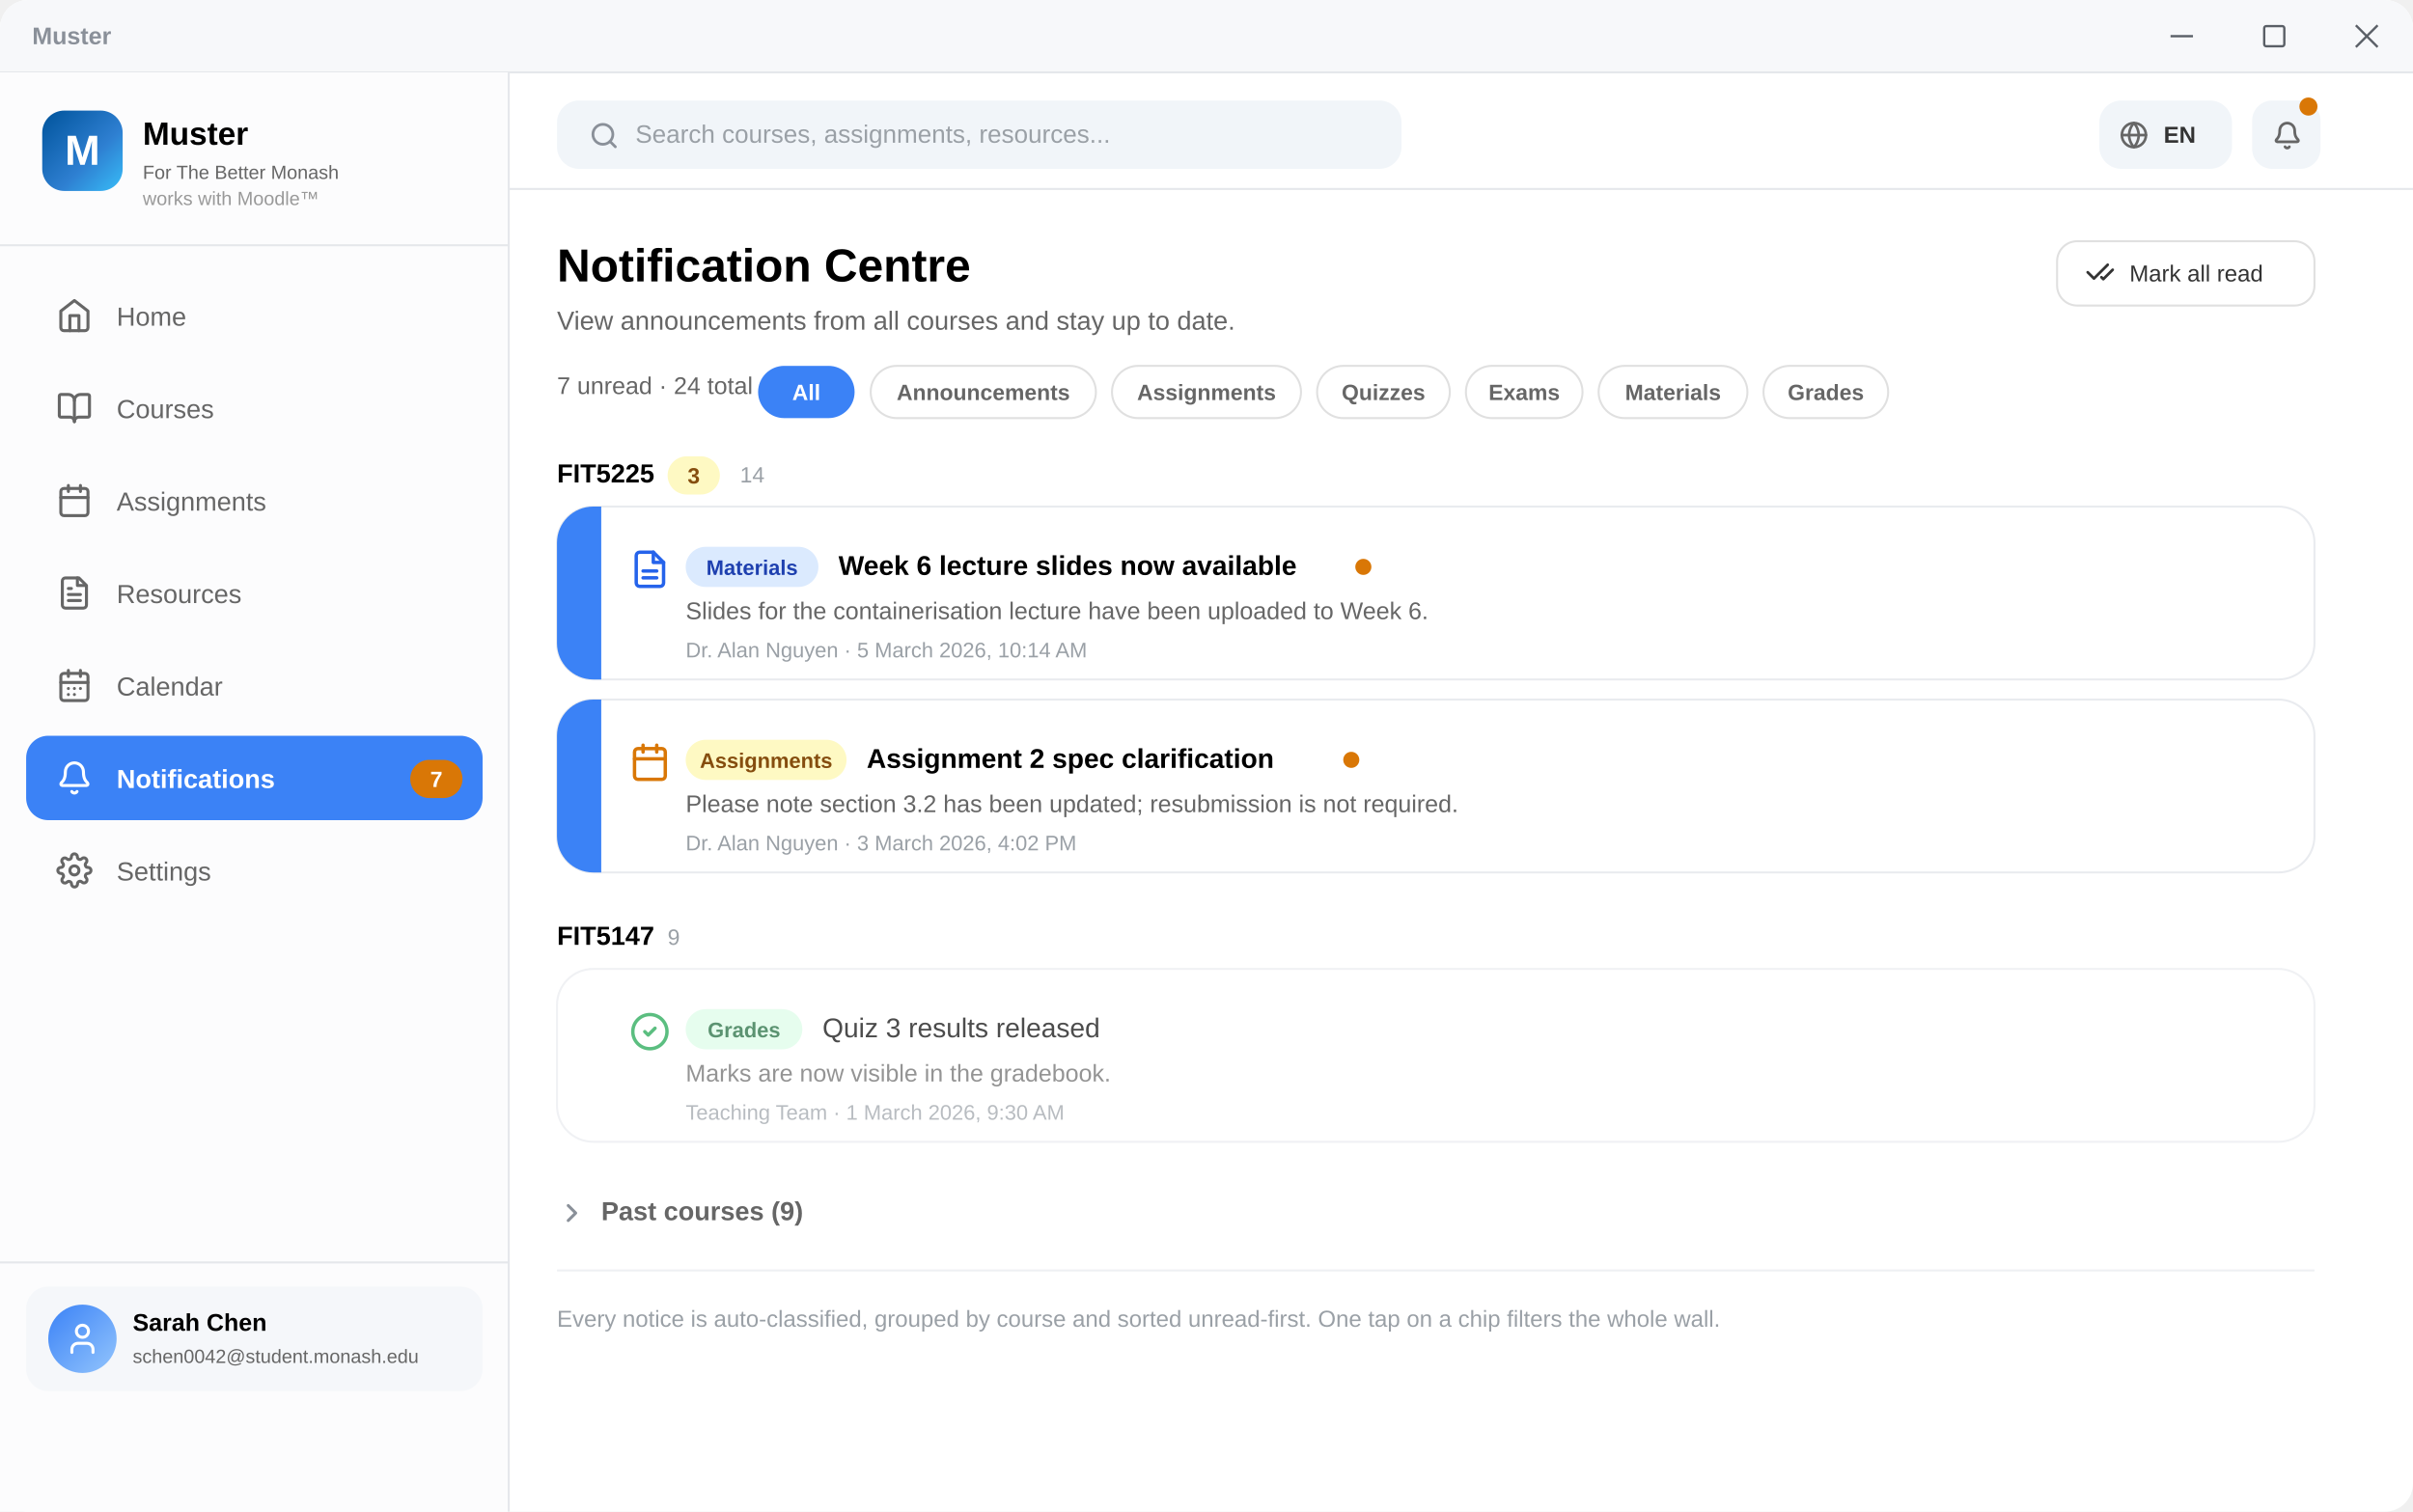
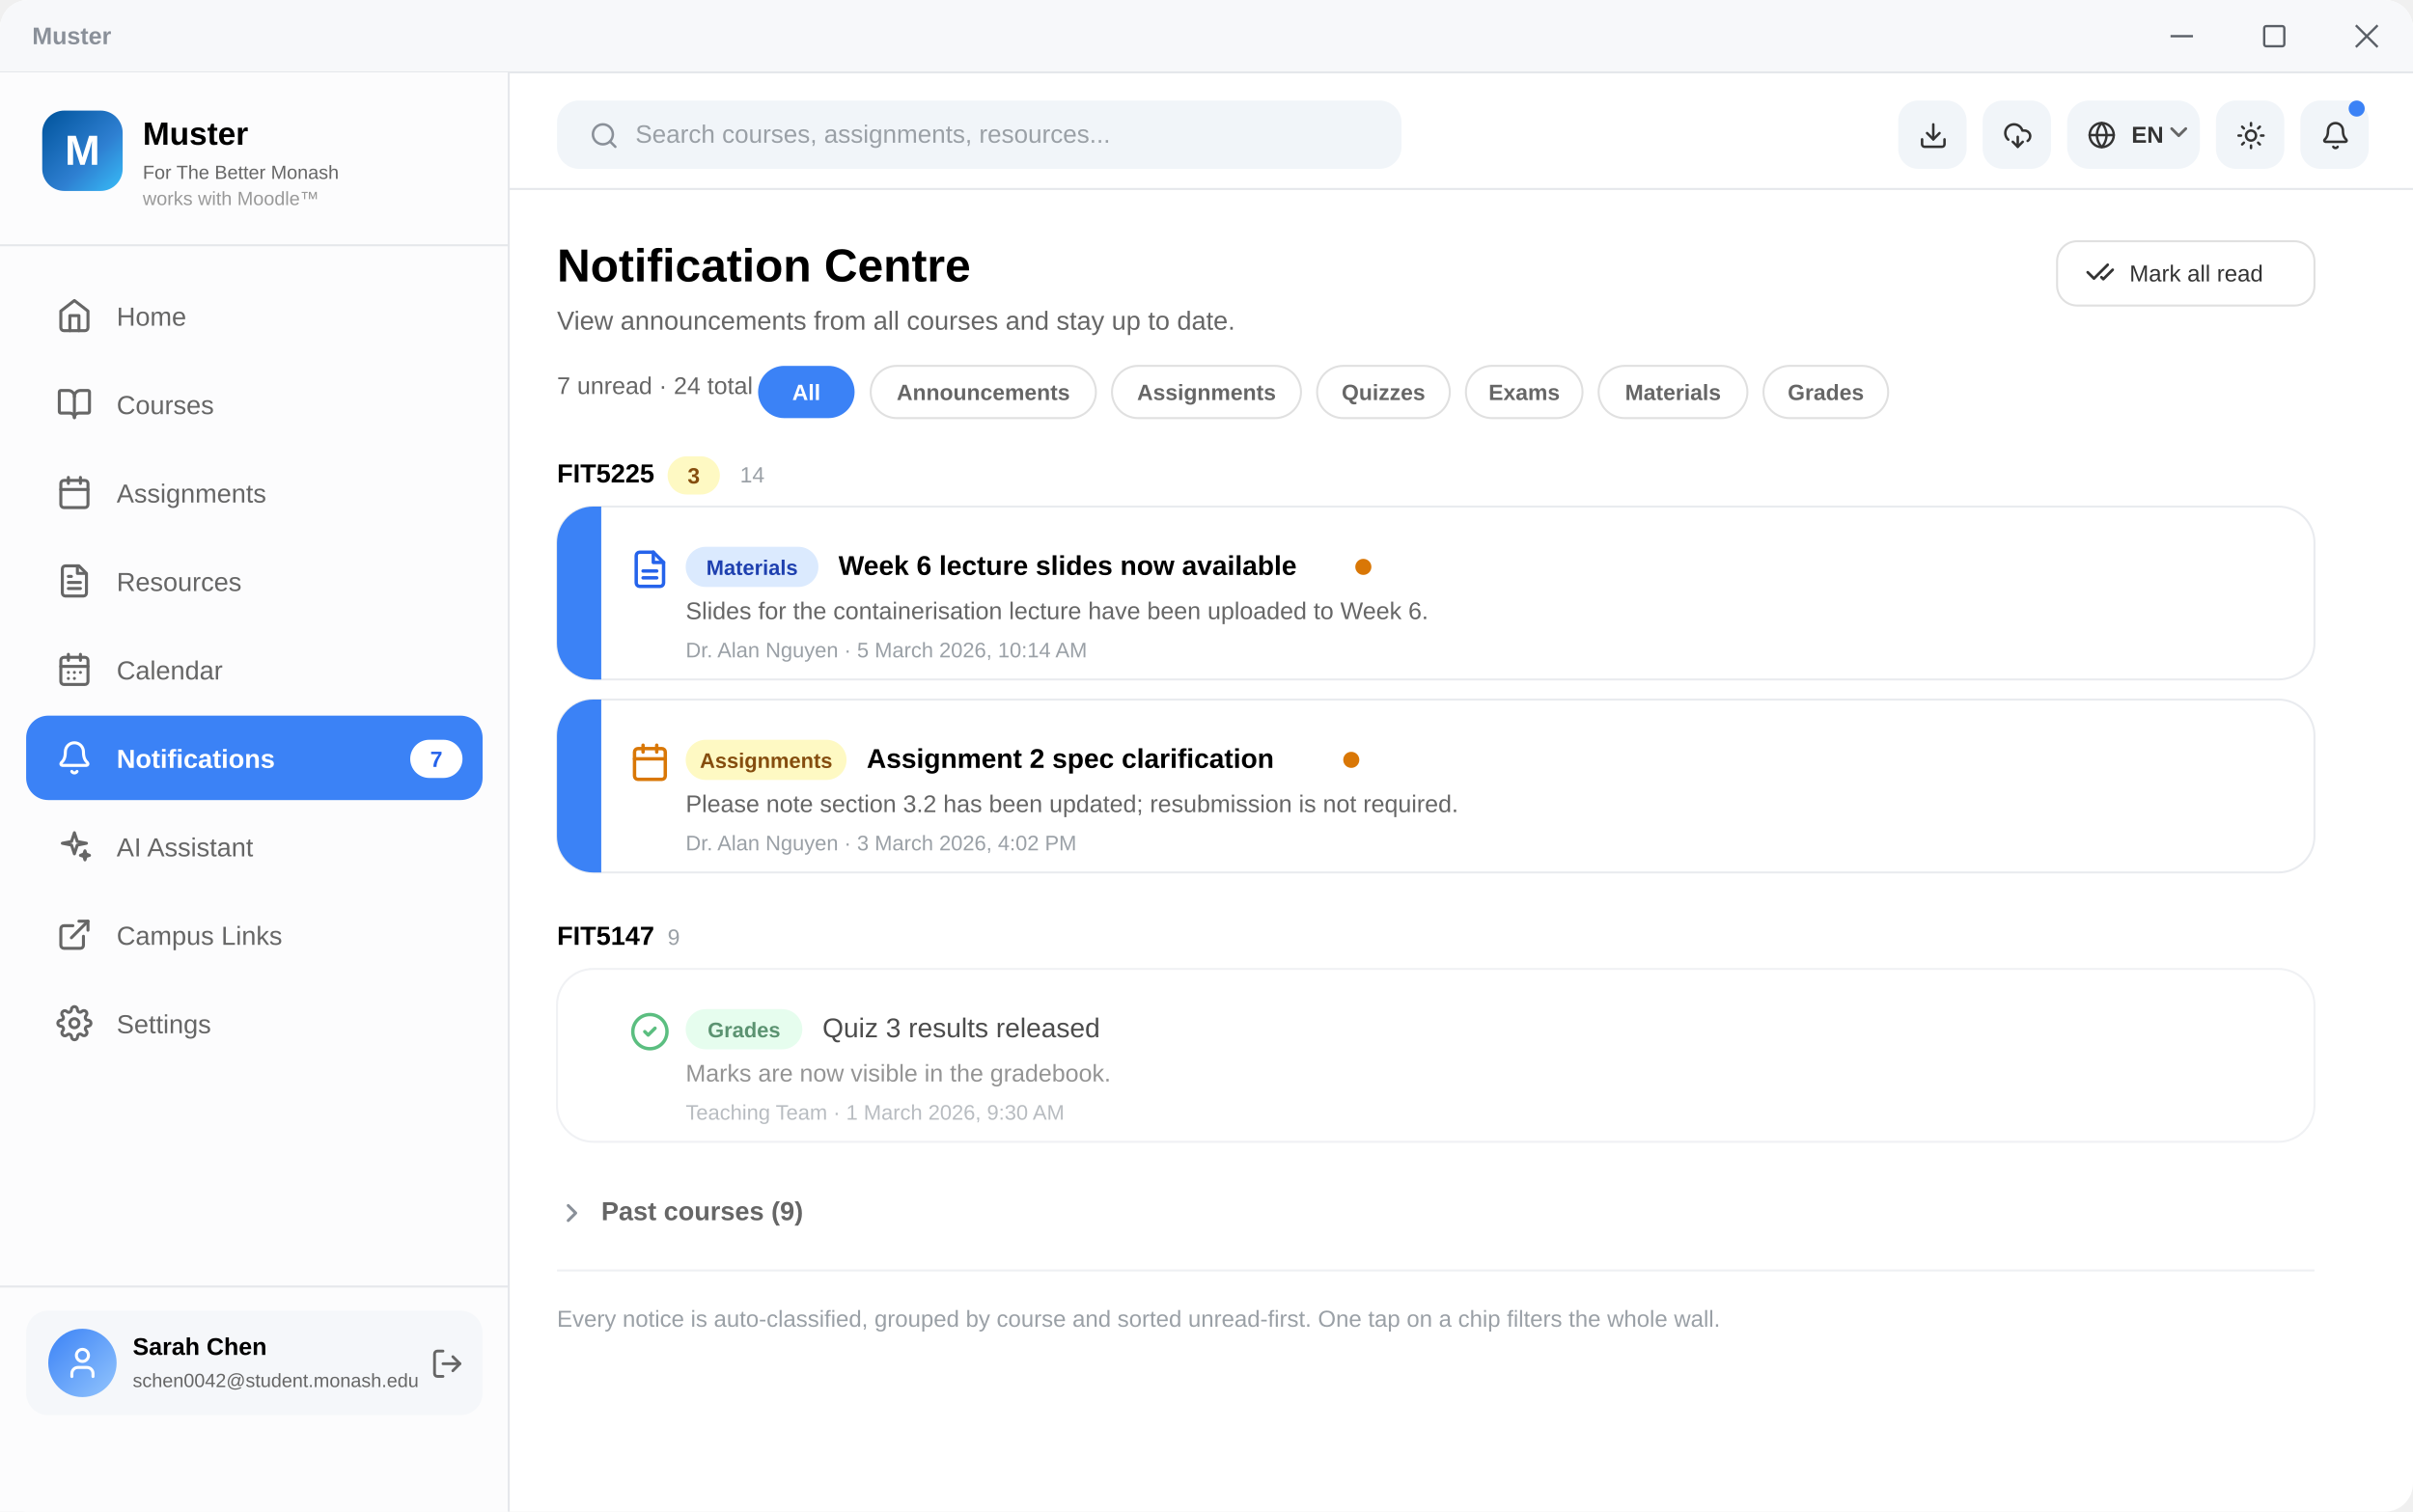
<svg xmlns="http://www.w3.org/2000/svg" width="1200" height="752" viewBox="0 0 1200 752" role="img" aria-label="Muster notification centre: auto-classified announcements grouped by course">
  <defs>
+     <linearGradient id="logoGN" x1="0%" y1="0%" x2="100%" y2="100%">
+       <stop offset="0%" stop-color="#00539B" />
+       <stop offset="60%" stop-color="#2E7FD1" />
+       <stop offset="100%" stop-color="#38BDF8" />
+     </linearGradient>
+     <linearGradient id="avaGN" x1="0%" y1="0%" x2="100%" y2="100%">
+       <stop offset="0%" stop-color="#3B82F6" />
+       <stop offset="100%" stop-color="#93C5FD" />
+     </linearGradient>
    <linearGradient id="lg3" x1="0%" y1="0%" x2="100%" y2="100%">
      <stop offset="0%" stop-color="#00539B" />
      <stop offset="60%" stop-color="#2E7FD1" />
      <stop offset="100%" stop-color="#38BDF8" />
    </linearGradient>
    <linearGradient id="av3" x1="0%" y1="0%" x2="100%" y2="100%">
      <stop offset="0%" stop-color="#3B82F6" />
      <stop offset="100%" stop-color="#93C5FD" />
    </linearGradient>
  </defs>
  <rect x="0" y="0" width="1200" height="752" rx="14" fill="#FFFFFF" />
  <path d="M14 0h1172a14 14 0 0 1 14 14v22H0V14A14 14 0 0 1 14 0z" fill="#F7F8FA" />
  <line x1="0" y1="36" x2="1200" y2="36" stroke="#E5E7EB" />
  <g stroke="#5A5F66" stroke-width="1.15" fill="none" stroke-linecap="square">
    <path d="M1080 18h10" />
    <rect x="1126" y="13" width="10" height="10" rx="1" />
    <path d="M1172 13l10 10M1182 13l-10 10" />
  </g>
  <text x="16" y="22" font-family="Segoe UI, Helvetica Neue, Arial, sans-serif" font-size="12" font-weight="600" fill="#8A9099">Muster</text>
  <g font-family="Segoe UI, Helvetica Neue, Arial, sans-serif">
    <rect x="0" y="36" width="253" height="716" fill="#FCFCFD" />
    <line x1="253" y1="36" x2="253" y2="752" stroke="#E5E7EB" />
    <line x1="0" y1="122" x2="253" y2="122" stroke="#E5E7EB" />
-     <rect x="21" y="55" width="40" height="40" rx="11" fill="url(#lg3)" />
+     <rect x="21" y="55" width="40" height="40" rx="11" fill="url(#logoGN)" />
    <text x="41" y="82" text-anchor="middle" font-size="21" font-weight="800" fill="#FFFFFF">M</text>
    <text x="71" y="72" font-size="16" font-weight="700" fill="#000000">Muster</text>
    <text x="71" y="89" font-size="9.5" fill="#666666">For The Better Monash</text>
    <text x="71" y="102" font-size="9.5" fill="#999999">works with Moodle™</text>
-     <g fill="#666666" font-size="13" font-weight="500">
-       <g transform="translate(28,148) scale(0.75)" fill="none" stroke="#666666" stroke-width="2" stroke-linecap="round" stroke-linejoin="round">
-         <path d="M3 9l9-7 9 7v11a2 2 0 0 1-2 2H5a2 2 0 0 1-2-2z" />
-         <path d="M9 22V12h6v10" />
-       </g>
-       <text x="58" y="162">Home</text>
-       <g transform="translate(28,194) scale(0.75)" fill="none" stroke="#666666" stroke-width="2" stroke-linecap="round" stroke-linejoin="round">
-         <path d="M12 7v14" />
-         <path d="M3 18a1 1 0 0 1-1-1V4a1 1 0 0 1 1-1h5a4 4 0 0 1 4 4 4 4 0 0 1 4-4h5a1 1 0 0 1 1 1v13a1 1 0 0 1-1 1h-6a3 3 0 0 0-3 3 3 3 0 0 0-3-3z" />
-       </g>
-       <text x="58" y="208">Courses</text>
-       <g transform="translate(28,240) scale(0.75)" fill="none" stroke="#666666" stroke-width="2" stroke-linecap="round" stroke-linejoin="round">
-         <rect x="3" y="4" width="18" height="18" rx="2" />
-         <path d="M16 2v4" />
-         <path d="M8 2v4" />
-         <path d="M3 10h18" />
-       </g>
-       <text x="58" y="254">Assignments</text>
-       <g transform="translate(28,286) scale(0.75)" fill="none" stroke="#666666" stroke-width="2" stroke-linecap="round" stroke-linejoin="round">
-         <path d="M15 2H6a2 2 0 0 0-2 2v16a2 2 0 0 0 2 2h12a2 2 0 0 0 2-2V7z" />
-         <path d="M14 2v5h5" />
-         <path d="M16 13H8" />
-         <path d="M16 17H8" />
-         <path d="M10 9H8" />
-       </g>
-       <text x="58" y="300">Resources</text>
-       <g transform="translate(28,332) scale(0.75)" fill="none" stroke="#666666" stroke-width="2" stroke-linecap="round" stroke-linejoin="round">
-         <rect x="3" y="4" width="18" height="18" rx="2" />
-         <path d="M16 2v4" />
-         <path d="M8 2v4" />
-         <path d="M3 10h18" />
-         <path d="M8 14h.01" />
-         <path d="M12 14h.01" />
-         <path d="M16 14h.01" />
-         <path d="M8 18h.01" />
-         <path d="M12 18h.01" />
-       </g>
-       <text x="58" y="346">Calendar</text>
-     </g>
-     <rect x="13" y="366" width="227" height="42" rx="11" fill="#3B82F6" />
-     <g transform="translate(28,378) scale(0.75)" fill="none" stroke="#FFFFFF" stroke-width="2" stroke-linecap="round" stroke-linejoin="round">
+     <g transform="translate(28,148) scale(0.75)" stroke="#666666" fill="none" stroke-width="2" stroke-linecap="round" stroke-linejoin="round">
+       <path d="M3 9l9-7 9 7v11a2 2 0 0 1-2 2H5a2 2 0 0 1-2-2z" />
+       <path d="M9 22V12h6v10" />
+     </g>
+     <text x="58" y="162" font-size="13" font-weight="500" fill="#666666">Home</text>
+     <g transform="translate(28,192) scale(0.75)" stroke="#666666" fill="none" stroke-width="2" stroke-linecap="round" stroke-linejoin="round">
+       <path d="M12 7v14" />
+       <path d="M3 18a1 1 0 0 1-1-1V4a1 1 0 0 1 1-1h5a4 4 0 0 1 4 4 4 4 0 0 1 4-4h5a1 1 0 0 1 1 1v13a1 1 0 0 1-1 1h-6a3 3 0 0 0-3 3 3 3 0 0 0-3-3z" />
+     </g>
+     <text x="58" y="206" font-size="13" font-weight="500" fill="#666666">Courses</text>
+     <g transform="translate(28,236) scale(0.75)" stroke="#666666" fill="none" stroke-width="2" stroke-linecap="round" stroke-linejoin="round">
+       <rect x="3" y="4" width="18" height="18" rx="2" />
+       <path d="M16 2v4" />
+       <path d="M8 2v4" />
+       <path d="M3 10h18" />
+     </g>
+     <text x="58" y="250" font-size="13" font-weight="500" fill="#666666">Assignments</text>
+     <g transform="translate(28,280) scale(0.75)" stroke="#666666" fill="none" stroke-width="2" stroke-linecap="round" stroke-linejoin="round">
+       <path d="M15 2H6a2 2 0 0 0-2 2v16a2 2 0 0 0 2 2h12a2 2 0 0 0 2-2V7z" />
+       <path d="M14 2v5h5" />
+       <path d="M16 13H8" />
+       <path d="M16 17H8" />
+       <path d="M10 9H8" />
+     </g>
+     <text x="58" y="294" font-size="13" font-weight="500" fill="#666666">Resources</text>
+     <g transform="translate(28,324) scale(0.75)" stroke="#666666" fill="none" stroke-width="2" stroke-linecap="round" stroke-linejoin="round">
+       <rect x="3" y="4" width="18" height="18" rx="2" />
+       <path d="M16 2v4" />
+       <path d="M8 2v4" />
+       <path d="M3 10h18" />
+       <path d="M8 14h.01" />
+       <path d="M12 14h.01" />
+       <path d="M16 14h.01" />
+       <path d="M8 18h.01" />
+       <path d="M12 18h.01" />
+     </g>
+     <text x="58" y="338" font-size="13" font-weight="500" fill="#666666">Calendar</text>
+     <rect x="13" y="356" width="227" height="42" rx="11" fill="#3B82F6" />
+     <g transform="translate(28,368) scale(0.75)" stroke="#FFFFFF" fill="none" stroke-width="2" stroke-linecap="round" stroke-linejoin="round">
      <path d="M10.268 21a2 2 0 0 0 3.464 0" />
      <path d="M3.262 15.326A1 1 0 0 0 4 17h16a1 1 0 0 0 .74-1.673C19.41 13.956 18 12.499 18 8A6 6 0 0 0 6 8c0 4.499-1.411 5.956-2.738 7.326" />
    </g>
-     <text x="58" y="392" font-size="13" font-weight="600" fill="#FFFFFF">Notifications</text>
-     <rect x="204" y="378" width="26" height="19" rx="9.5" fill="#D97706" />
-     <text x="217" y="391.5" text-anchor="middle" font-size="11" font-weight="700" fill="#FFFFFF">7</text>
-     <g transform="translate(28,424) scale(0.75)" fill="none" stroke="#666666" stroke-width="2" stroke-linecap="round" stroke-linejoin="round">
+     <text x="58" y="382" font-size="13" font-weight="600" fill="#FFFFFF">Notifications</text>
+     <rect x="204" y="368" width="26" height="19" rx="9.5" fill="#FFFFFF" />
+     <text x="217" y="381.5" text-anchor="middle" font-size="11" font-weight="700" fill="#2563EB">7</text>
+     <g transform="translate(28,412) scale(0.75)" stroke="#666666" fill="none" stroke-width="2" stroke-linecap="round" stroke-linejoin="round">
+       <path d="M12 3l1.9 5.8L20 10l-6.1 1.2L12 17l-1.9-5.8L4 10l6.1-1.2z" />
+       <path d="M19 15l.7 2.1L22 18l-2.3.7L19 21l-.7-2.3L16 18l2.3-.9z" />
+     </g>
+     <text x="58" y="426" font-size="13" font-weight="500" fill="#666666">AI Assistant</text>
+     <g transform="translate(28,456) scale(0.75)" stroke="#666666" fill="none" stroke-width="2" stroke-linecap="round" stroke-linejoin="round">
+       <path d="M15 3h6v6" />
+       <path d="M10 14L21 3" />
+       <path d="M18 13v6a2 2 0 0 1-2 2H5a2 2 0 0 1-2-2V8a2 2 0 0 1 2-2h6" />
+     </g>
+     <text x="58" y="470" font-size="13" font-weight="500" fill="#666666">Campus Links</text>
+     <g transform="translate(28,500) scale(0.75)" stroke="#666666" fill="none" stroke-width="2" stroke-linecap="round" stroke-linejoin="round">
      <circle cx="12" cy="12" r="3" />
      <path d="M19.4 15a1.65 1.65 0 0 0 .33 1.82l.06.06a2 2 0 0 1-2.83 2.83l-.06-.06a1.65 1.65 0 0 0-1.82-.33 1.65 1.65 0 0 0-1 1.51V21a2 2 0 0 1-4 0v-.09A1.65 1.65 0 0 0 9 19.4a1.65 1.65 0 0 0-1.82.33l-.06.06a2 2 0 0 1-2.83-2.83l.06-.06A1.65 1.65 0 0 0 4.6 15a1.65 1.65 0 0 0-1.51-1H3a2 2 0 0 1 0-4h.09A1.65 1.65 0 0 0 4.6 9a1.65 1.65 0 0 0-.33-1.82l-.06-.06a2 2 0 0 1 2.83-2.83l.06.06A1.65 1.65 0 0 0 9 4.6 1.65 1.65 0 0 0 10 3.09V3a2 2 0 0 1 4 0v.09a1.65 1.65 0 0 0 1 1.51 1.65 1.65 0 0 0 1.82-.33l.06-.06a2 2 0 0 1 2.83 2.83l-.06.06A1.65 1.65 0 0 0 19.4 9c.2.61.74 1.03 1.51 1H21a2 2 0 0 1 0 4h-.09a1.65 1.65 0 0 0-1.51 1z" />
    </g>
-     <text x="58" y="438" font-size="13" font-weight="500" fill="#666666">Settings</text>
-     <line x1="0" y1="628" x2="253" y2="628" stroke="#E5E7EB" />
-     <rect x="13" y="640" width="227" height="52" rx="11" fill="#F5F7FA" />
-     <circle cx="41" cy="666" r="17" fill="url(#av3)" />
-     <g transform="translate(32,657) scale(0.75)" fill="none" stroke="#FFFFFF" stroke-width="2" stroke-linecap="round" stroke-linejoin="round">
+     <text x="58" y="514" font-size="13" font-weight="500" fill="#666666">Settings</text>
+     <line x1="0" y1="640" x2="253" y2="640" stroke="#E5E7EB" />
+     <rect x="13" y="652" width="227" height="52" rx="11" fill="#F5F7FA" />
+     <circle cx="41" cy="678" r="17" fill="url(#avaGN)" />
+     <g transform="translate(32,669) scale(0.75)" stroke="#FFFFFF" fill="none" stroke-width="2" stroke-linecap="round" stroke-linejoin="round">
      <path d="M19 21v-2a4 4 0 0 0-4-4H9a4 4 0 0 0-4 4v2" />
      <circle cx="12" cy="7" r="4" />
    </g>
-     <text x="66" y="662" font-size="12" font-weight="600" fill="#000000">Sarah Chen</text>
-     <text x="66" y="678" font-size="9.5" fill="#666666">schen0042@student.monash.edu</text>
+     <text x="66" y="674" font-size="12" font-weight="600" fill="#000000">Sarah Chen</text>
+     <text x="66" y="690" font-size="9.5" fill="#666666">schen0042@student.monash.edu</text>
+     <g transform="translate(214,670) scale(0.7)" stroke="#666666" fill="none" stroke-width="2" stroke-linecap="round" stroke-linejoin="round">
+       <path d="M9 21H5a2 2 0 0 1-2-2V5a2 2 0 0 1 2-2h4" />
+       <path d="M16 17l5-5-5-5" />
+       <path d="M21 12H9" />
+     </g>
  </g>
  <g font-family="Segoe UI, Helvetica Neue, Arial, sans-serif">
    <line x1="253" y1="94" x2="1200" y2="94" stroke="#E5E7EB" />
    <rect x="277" y="50" width="420" height="34" rx="11" fill="#F1F5F9" />
-     <g transform="translate(293,60) scale(0.62)" fill="none" stroke="#8A9099" stroke-width="2.2" stroke-linecap="round" stroke-linejoin="round">
+     <g transform="translate(293,60) scale(0.62)" stroke="#8A9099" fill="none" stroke-width="2" stroke-linecap="round" stroke-linejoin="round">
      <circle cx="11" cy="11" r="8" />
      <path d="M21 21l-4.3-4.3" />
    </g>
    <text x="316" y="71" font-size="12.5" fill="#9AA0A6">Search courses, assignments, resources...</text>
-     <rect x="1044" y="50" width="66" height="34" rx="11" fill="#F1F5F9" />
-     <g transform="translate(1054,60) scale(0.6)" fill="none" stroke="#666666" stroke-width="2.2" stroke-linecap="round" stroke-linejoin="round">
+     <rect x="944" y="50" width="34" height="34" rx="10" fill="#F1F5F9" />
+     <g transform="translate(954,60) scale(0.62)" stroke="#333333" fill="none" stroke-width="2" stroke-linecap="round" stroke-linejoin="round">
+       <path d="M21 15v4a2 2 0 0 1-2 2H5a2 2 0 0 1-2-2v-4" />
+       <path d="M7 10l5 5 5-5" />
+       <path d="M12 15V3" />
+     </g>
+     <rect x="986" y="50" width="34" height="34" rx="10" fill="#F1F5F9" />
+     <g transform="translate(996,60) scale(0.62)" stroke="#333333" fill="none" stroke-width="2" stroke-linecap="round" stroke-linejoin="round">
+       <path d="M12 13v8l-4-4" />
+       <path d="M12 21l4-4" />
+       <path d="M4.393 15.269A7 7 0 1 1 15.71 8h1.79a4.5 4.5 0 0 1 2.436 8.284" />
+     </g>
+     <rect x="1028" y="50" width="66" height="34" rx="11" fill="#F1F5F9" />
+     <g transform="translate(1038,60) scale(0.6)" stroke="#333333" fill="none" stroke-width="2" stroke-linecap="round" stroke-linejoin="round">
      <circle cx="12" cy="12" r="10" />
      <path d="M2 12h20" />
      <path d="M12 2a15.3 15.3 0 0 1 4 10 15.3 15.3 0 0 1-4 10 15.3 15.3 0 0 1-4-10 15.3 15.3 0 0 1 4-10z" />
    </g>
-     <text x="1076" y="71" font-size="11.5" font-weight="600" fill="#333333">EN</text>
-     <rect x="1120" y="50" width="34" height="34" rx="10" fill="#F1F5F9" />
-     <g transform="translate(1130,60) scale(0.62)" fill="none" stroke="#666666" stroke-width="2.2" stroke-linecap="round" stroke-linejoin="round">
+     <text x="1060" y="71" font-size="11.5" font-weight="600" fill="#333333">EN</text>
+     <path d="M1080 64l3.5 3.5 3.5-3.5" fill="none" stroke="#666666" stroke-width="1.4" stroke-linecap="round" stroke-linejoin="round" />
+     <rect x="1102" y="50" width="34" height="34" rx="10" fill="#F1F5F9" />
+     <g transform="translate(1112,60) scale(0.62)" stroke="#333333" fill="none" stroke-width="2" stroke-linecap="round" stroke-linejoin="round">
+       <circle cx="12" cy="12" r="4" />
+       <path d="M12 2v2" />
+       <path d="M12 20v2" />
+       <path d="M4.9 4.9l1.4 1.4" />
+       <path d="M17.7 17.7l1.4 1.4" />
+       <path d="M2 12h2" />
+       <path d="M20 12h2" />
+       <path d="M6.3 17.7l-1.4 1.4" />
+       <path d="M19.1 4.9l-1.4 1.4" />
+     </g>
+     <rect x="1144" y="50" width="34" height="34" rx="10" fill="#F1F5F9" />
+     <g transform="translate(1154,60) scale(0.62)" stroke="#333333" fill="none" stroke-width="2" stroke-linecap="round" stroke-linejoin="round">
      <path d="M10.268 21a2 2 0 0 0 3.464 0" />
      <path d="M3.262 15.326A1 1 0 0 0 4 17h16a1 1 0 0 0 .74-1.673C19.41 13.956 18 12.499 18 8A6 6 0 0 0 6 8c0 4.499-1.411 5.956-2.738 7.326" />
    </g>
-     <circle cx="1148" cy="53" r="4.5" fill="#D97706" />
+     <circle cx="1172" cy="54" r="4" fill="#3B82F6" />
+   </g>
+   <g font-family="Segoe UI, Helvetica Neue, Arial, sans-serif">
    <text x="277" y="140" font-size="23" font-weight="700" fill="#000000">Notification Centre</text>
    <text x="277" y="164" font-size="13" fill="#666666">View announcements from all courses and stay up to date.</text>
    <rect x="1023" y="120" width="128" height="32" rx="10" fill="#FFFFFF" stroke="#E0E0E0" />
    <g transform="translate(1037,128) scale(0.62)" fill="none" stroke="#333333" stroke-width="2.2" stroke-linecap="round" stroke-linejoin="round">
      <path d="M18 6L7 17l-5-5" />
      <path d="M22 10l-7.5 7.5L13 16" />
    </g>
    <text x="1059" y="140" font-size="11.5" font-weight="500" fill="#333333">Mark all read</text>
    <text x="277" y="196" font-size="12" fill="#666666">7 unread · 24 total</text>
    <g font-size="11" font-weight="600">
      <rect x="377" y="182" width="48" height="26" rx="13" fill="#3B82F6" />
      <text x="401" y="199" text-anchor="middle" fill="#FFFFFF">All</text>
      <rect x="433" y="182" width="112" height="26" rx="13" fill="#FFFFFF" stroke="#E0E0E0" />
      <text x="489" y="199" text-anchor="middle" fill="#666666">Announcements</text>
      <rect x="553" y="182" width="94" height="26" rx="13" fill="#FFFFFF" stroke="#E0E0E0" />
      <text x="600" y="199" text-anchor="middle" fill="#666666">Assignments</text>
      <rect x="655" y="182" width="66" height="26" rx="13" fill="#FFFFFF" stroke="#E0E0E0" />
      <text x="688" y="199" text-anchor="middle" fill="#666666">Quizzes</text>
      <rect x="729" y="182" width="58" height="26" rx="13" fill="#FFFFFF" stroke="#E0E0E0" />
      <text x="758" y="199" text-anchor="middle" fill="#666666">Exams</text>
      <rect x="795" y="182" width="74" height="26" rx="13" fill="#FFFFFF" stroke="#E0E0E0" />
      <text x="832" y="199" text-anchor="middle" fill="#666666">Materials</text>
      <rect x="877" y="182" width="62" height="26" rx="13" fill="#FFFFFF" stroke="#E0E0E0" />
      <text x="908" y="199" text-anchor="middle" fill="#666666">Grades</text>
    </g>
    <text x="277" y="240" font-size="13" font-weight="700" fill="#000000">FIT5225</text>
    <rect x="332" y="227" width="26" height="19" rx="9.5" fill="#FEF9C3" />
    <text x="345" y="240.5" text-anchor="middle" font-size="11" font-weight="700" fill="#854D0E">3</text>
    <text x="368" y="240" font-size="11" fill="#9AA0A6">14</text>
    <rect x="277" y="252" width="874" height="86" rx="18" fill="#FFFFFF" stroke="#E9EBEF" />
    <path d="M277 270a18 18 0 0 1 18-18h4v86h-4a18 18 0 0 1-18-18z" fill="#3B82F6" />
    <g transform="translate(313,273) scale(0.85)" fill="none" stroke="#2563EB" stroke-width="2" stroke-linecap="round" stroke-linejoin="round">
      <path d="M14 2H6a2 2 0 0 0-2 2v16a2 2 0 0 0 2 2h12a2 2 0 0 0 2-2V8z" />
      <path d="M14 2v6h6" />
      <path d="M16 13H8" />
      <path d="M16 17H8" />
    </g>
    <rect x="341" y="272" width="66" height="20" rx="10" fill="#DBEAFE" />
    <text x="374" y="286" text-anchor="middle" font-size="10.5" font-weight="700" fill="#1E40AF">Materials</text>
    <text x="417" y="286" font-size="13.5" font-weight="600" fill="#000000">Week 6 lecture slides now available</text>
    <circle cx="678" cy="282" r="4" fill="#D97706" />
    <text x="341" y="308" font-size="12" fill="#666666">Slides for the containerisation lecture have been uploaded to Week 6.</text>
    <text x="341" y="327" font-size="10.5" fill="#9AA0A6">Dr. Alan Nguyen · 5 March 2026, 10:14 AM</text>
    <rect x="277" y="348" width="874" height="86" rx="18" fill="#FFFFFF" stroke="#E9EBEF" />
    <path d="M277 366a18 18 0 0 1 18-18h4v86h-4a18 18 0 0 1-18-18z" fill="#3B82F6" />
    <g transform="translate(313,369) scale(0.85)" fill="none" stroke="#D97706" stroke-width="2" stroke-linecap="round" stroke-linejoin="round">
      <rect x="3" y="4" width="18" height="18" rx="2" />
      <path d="M16 2v4" />
      <path d="M8 2v4" />
      <path d="M3 10h18" />
    </g>
    <rect x="341" y="368" width="80" height="20" rx="10" fill="#FEF9C3" />
    <text x="381" y="382" text-anchor="middle" font-size="10.5" font-weight="700" fill="#854D0E">Assignments</text>
    <text x="431" y="382" font-size="13.5" font-weight="600" fill="#000000">Assignment 2 spec clarification</text>
    <circle cx="672" cy="378" r="4" fill="#D97706" />
    <text x="341" y="404" font-size="12" fill="#666666">Please note section 3.2 has been updated; resubmission is not required.</text>
    <text x="341" y="423" font-size="10.5" fill="#9AA0A6">Dr. Alan Nguyen · 3 March 2026, 4:02 PM</text>
    <text x="277" y="470" font-size="13" font-weight="700" fill="#000000">FIT5147</text>
    <text x="332" y="470" font-size="11" fill="#9AA0A6">9</text>
    <g opacity="0.7">
      <rect x="277" y="482" width="874" height="86" rx="18" fill="#FFFFFF" stroke="#E9EBEF" />
      <g transform="translate(313,503) scale(0.85)" fill="none" stroke="#16A34A" stroke-width="2" stroke-linecap="round" stroke-linejoin="round">
        <circle cx="12" cy="12" r="10" />
        <path d="m9 12 2 2 4-4" />
      </g>
      <rect x="341" y="502" width="58" height="20" rx="10" fill="#DCFCE7" />
      <text x="370" y="516" text-anchor="middle" font-size="10.5" font-weight="700" fill="#166534">Grades</text>
      <text x="409" y="516" font-size="13.5" font-weight="400" fill="#000000">Quiz 3 results released</text>
      <text x="341" y="538" font-size="12" fill="#666666">Marks are now visible in the gradebook.</text>
      <text x="341" y="557" font-size="10.5" fill="#9AA0A6">Teaching Team · 1 March 2026, 9:30 AM</text>
    </g>
    <g transform="translate(277,596) scale(0.62)" fill="none" stroke="#8A9099" stroke-width="2.4" stroke-linecap="round" stroke-linejoin="round">
      <path d="M9 6l6 6-6 6" />
    </g>
    <text x="299" y="607" font-size="13" font-weight="600" fill="#666666">Past courses (9)</text>
    <line x1="277" y1="632" x2="1151" y2="632" stroke="#EEF0F3" />
    <text x="277" y="660" font-size="11.5" fill="#9AA0A6">Every notice is auto-classified, grouped by course and sorted unread-first. One tap on a chip filters the whole wall.</text>
  </g>
</svg>
